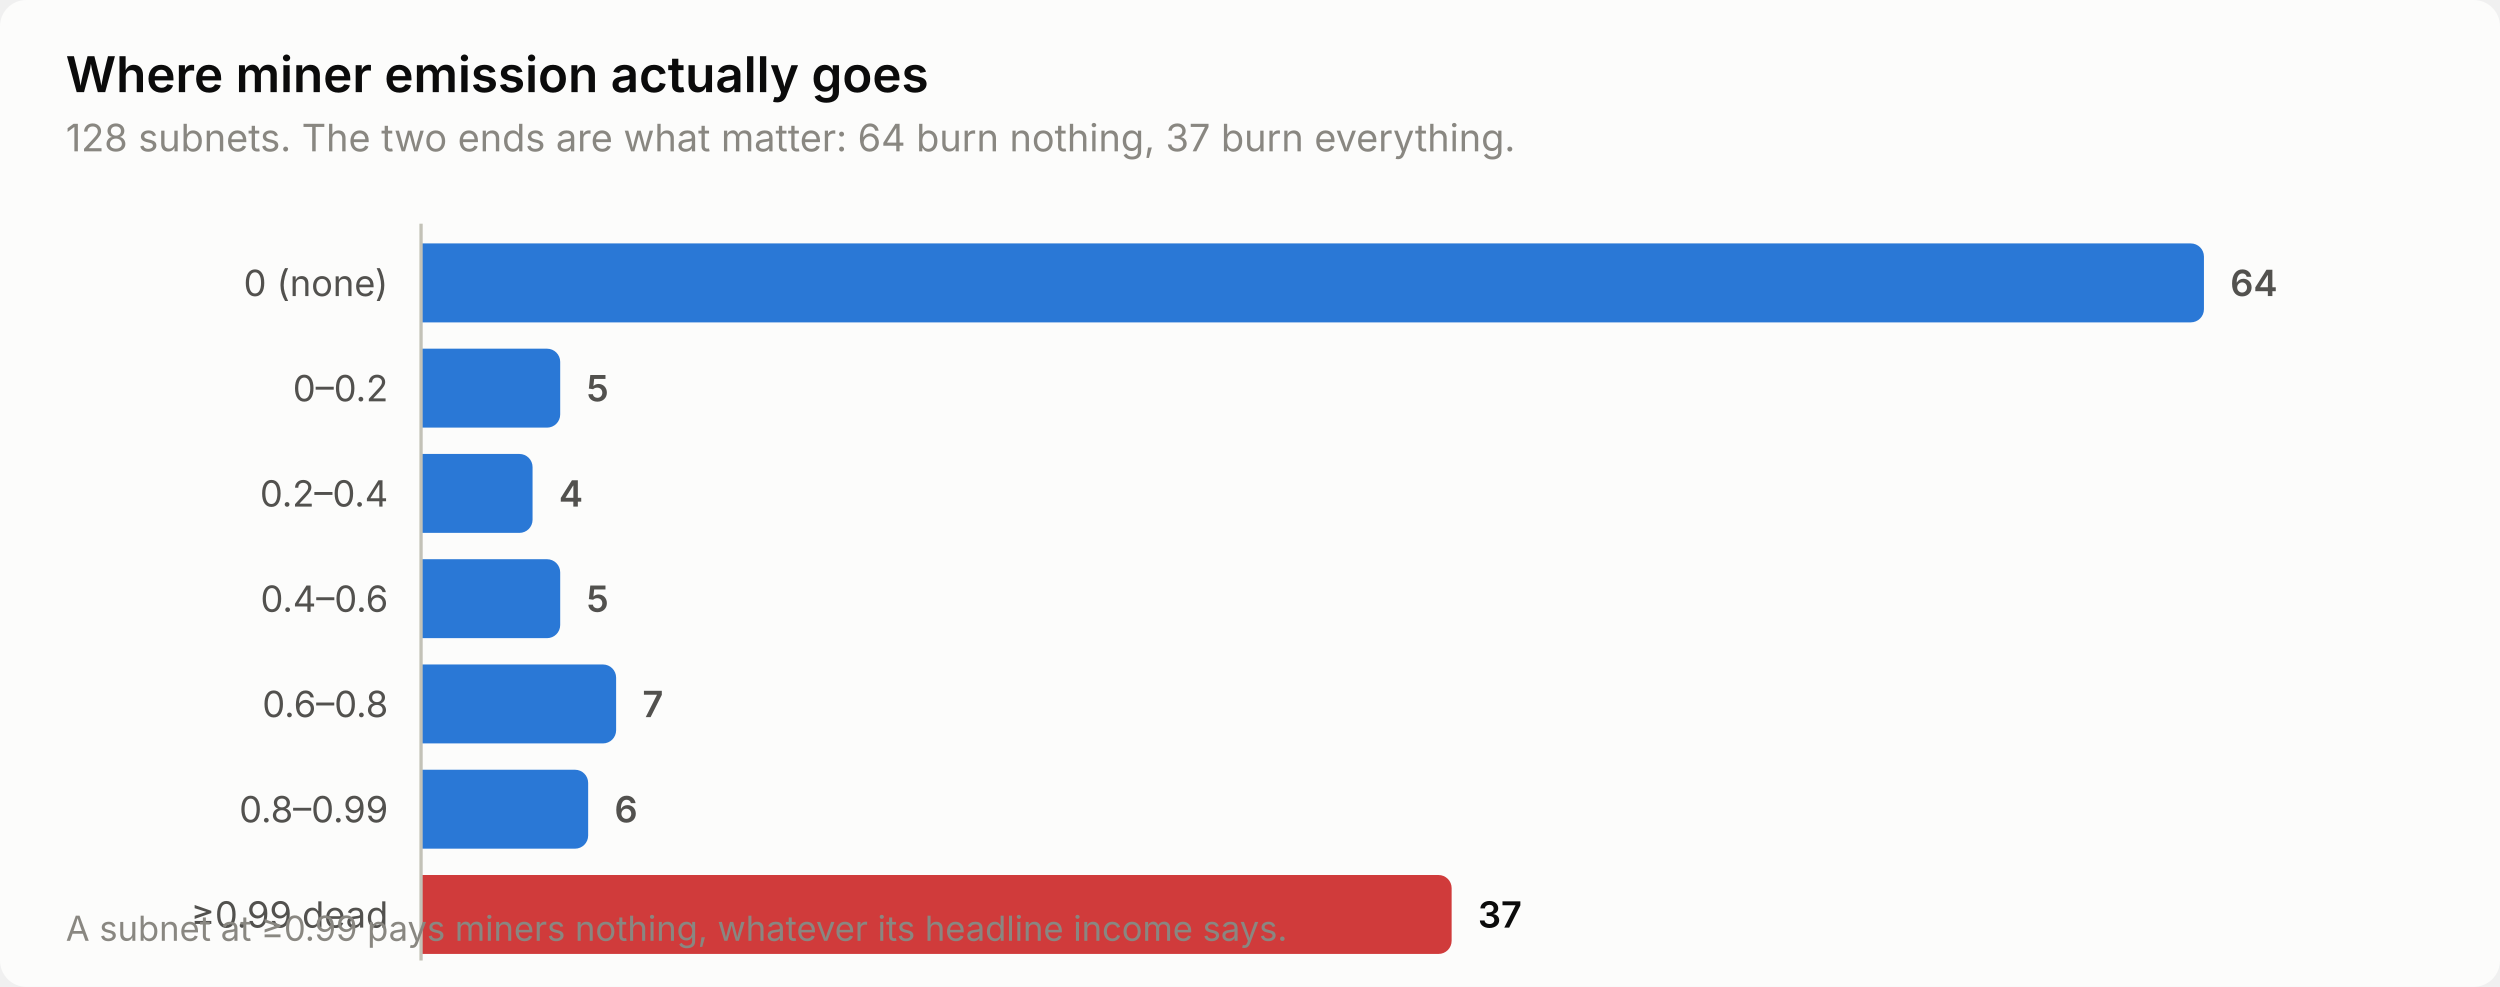
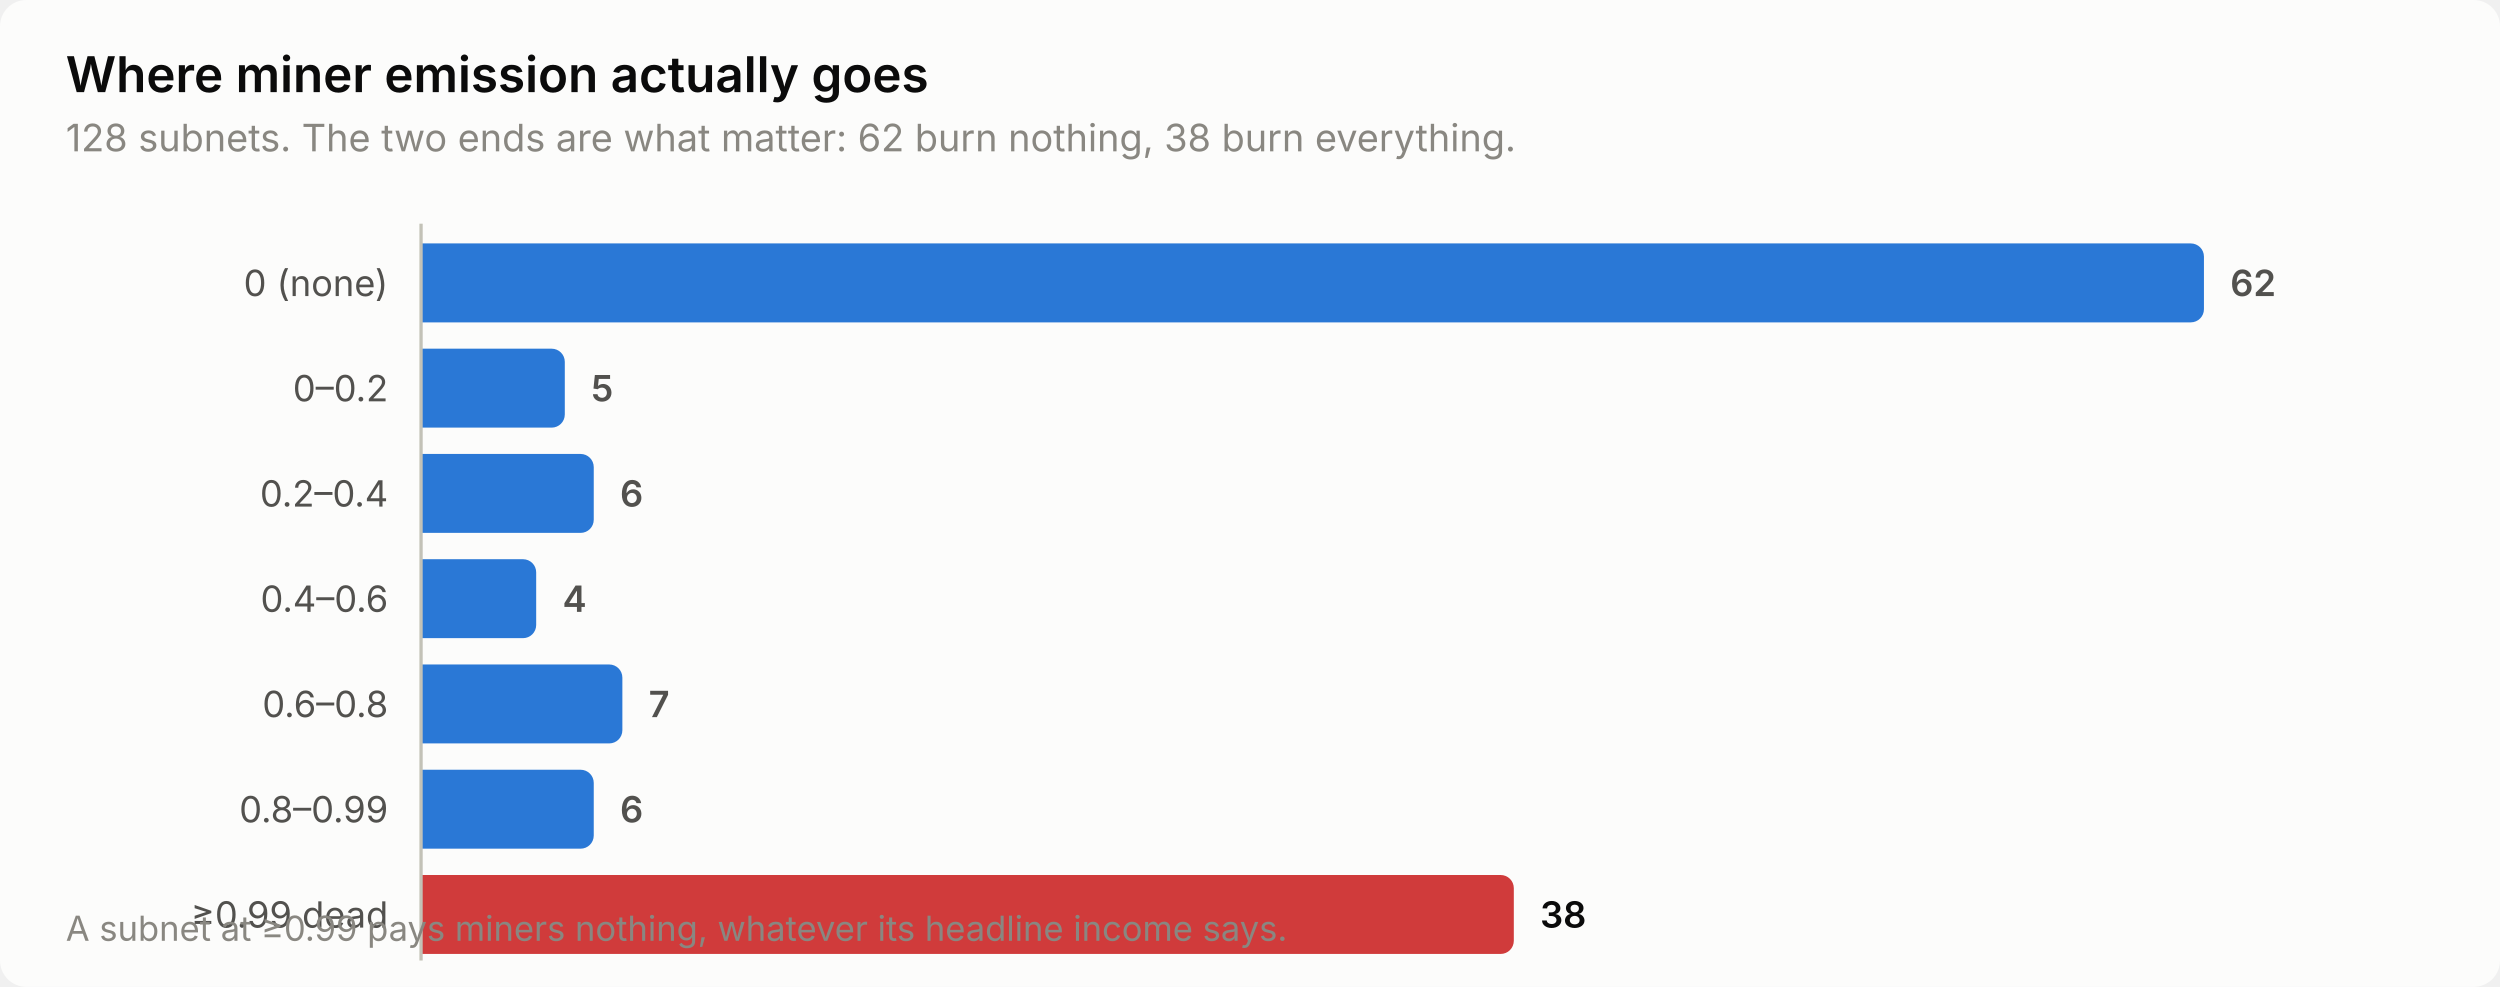
<svg xmlns="http://www.w3.org/2000/svg" width="760" height="300" viewBox="0 0 760 300" role="img" aria-label="Where miner emission actually goes">
  <style>
    text { font-family: system-ui, -apple-system, 'Segoe UI', sans-serif; }
    .t-title { font-size: 15px; font-weight: 600; }
    .t-sub { font-size: 11.5px; }
    .t-lab { font-size: 11px; }
    .t-val { font-size: 11px; font-weight: 600; font-variant-numeric: tabular-nums; }
    .t-tick { font-size: 10.5px; font-variant-numeric: tabular-nums; }

    .surface { fill: #fcfcfb; }
    .ink { fill: #0b0b0b; }
    .ink2 { fill: #52514e; }
    .muted { fill: #898781; }
    .grid { stroke: #e1e0d9; }
    .axis { stroke: #c3c2b7; }
    .accent { fill: #2a78d6; }
    .critical { fill: #d03b3b; }
    .deemph { fill: #d8d7d0; }

    @media (prefers-color-scheme: dark) {
      .surface { fill: #1a1a19; }
      .ink { fill: #ffffff; }
      .ink2 { fill: #c3c2b7; }
      .muted { fill: #898781; }
      .grid { stroke: #2c2c2a; }
      .axis { stroke: #383835; }
      .accent { fill: #3987e5; }
      .deemph { fill: #3a3a37; }
    }
</style>
  <rect class="surface" width="760" height="300" rx="8" />
  <text class="ink t-title" x="20" y="28">Where miner emission actually goes</text>
-   <text class="muted t-sub" x="20" y="46">128 subnets. The two ends are what matter: 64 burn nothing, 37 burn everything.</text>
+   <text class="muted t-sub" x="20" y="46">128 subnets. The two ends are what matter: 62 burn nothing, 38 burn everything.</text>
  <text class="ink2 t-lab" x="118" y="90" text-anchor="end">0 (none)</text>
  <path class="accent" d="M128.0,74.0 H666.0 a4.0,4.0 0 0 1 4.0,4.0 V94.0 a4.0,4.0 0 0 1 -4.0,4.0 H128.0 Z" />
-   <text class="ink2 t-val" x="678.0" y="90">64</text>
+   <text class="ink2 t-val" x="678.0" y="90">62</text>
  <text class="ink2 t-lab" x="118" y="122" text-anchor="end">0–0.2</text>
-   <path class="accent" d="M128.0,106.0 H166.3 a4.0,4.0 0 0 1 4.0,4.0 V126.0 a4.0,4.0 0 0 1 -4.0,4.0 H128.0 Z" />
-   <text class="ink2 t-val" x="178.3" y="122">5</text>
+   <path class="accent" d="M128.0,106.0 H167.7 a4.0,4.0 0 0 1 4.0,4.0 V126.0 a4.0,4.0 0 0 1 -4.0,4.0 H128.0 Z" />
+   <text class="ink2 t-val" x="179.7" y="122">5</text>
  <text class="ink2 t-lab" x="118" y="154" text-anchor="end">0.2–0.4</text>
-   <path class="accent" d="M128.0,138.0 H157.9 a4.0,4.0 0 0 1 4.0,4.0 V158.0 a4.0,4.0 0 0 1 -4.0,4.0 H128.0 Z" />
-   <text class="ink2 t-val" x="169.9" y="154">4</text>
+   <path class="accent" d="M128.0,138.0 H176.5 a4.0,4.0 0 0 1 4.0,4.0 V158.0 a4.0,4.0 0 0 1 -4.0,4.0 H128.0 Z" />
+   <text class="ink2 t-val" x="188.5" y="154">6</text>
  <text class="ink2 t-lab" x="118" y="186" text-anchor="end">0.4–0.6</text>
-   <path class="accent" d="M128.0,170.0 H166.3 a4.0,4.0 0 0 1 4.0,4.0 V190.0 a4.0,4.0 0 0 1 -4.0,4.0 H128.0 Z" />
-   <text class="ink2 t-val" x="178.3" y="186">5</text>
+   <path class="accent" d="M128.0,170.0 H159.0 a4.0,4.0 0 0 1 4.0,4.0 V190.0 a4.0,4.0 0 0 1 -4.0,4.0 H128.0 Z" />
+   <text class="ink2 t-val" x="171.0" y="186">4</text>
  <text class="ink2 t-lab" x="118" y="218" text-anchor="end">0.6–0.8</text>
-   <path class="accent" d="M128.0,202.0 H183.3 a4.0,4.0 0 0 1 4.0,4.0 V222.0 a4.0,4.0 0 0 1 -4.0,4.0 H128.0 Z" />
-   <text class="ink2 t-val" x="195.3" y="218">7</text>
+   <path class="accent" d="M128.0,202.0 H185.2 a4.0,4.0 0 0 1 4.0,4.0 V222.0 a4.0,4.0 0 0 1 -4.0,4.0 H128.0 Z" />
+   <text class="ink2 t-val" x="197.2" y="218">7</text>
  <text class="ink2 t-lab" x="118" y="250" text-anchor="end">0.8–0.99</text>
-   <path class="accent" d="M128.0,234.0 H174.8 a4.0,4.0 0 0 1 4.0,4.0 V254.0 a4.0,4.0 0 0 1 -4.0,4.0 H128.0 Z" />
-   <text class="ink2 t-val" x="186.8" y="250">6</text>
+   <path class="accent" d="M128.0,234.0 H176.5 a4.0,4.0 0 0 1 4.0,4.0 V254.0 a4.0,4.0 0 0 1 -4.0,4.0 H128.0 Z" />
+   <text class="ink2 t-val" x="188.5" y="250">6</text>
  <text class="ink2 t-lab" x="118" y="282" text-anchor="end">≥0.99 dead</text>
-   <path class="critical" d="M128.0,266.0 H437.3 a4.0,4.0 0 0 1 4.0,4.0 V286.0 a4.0,4.0 0 0 1 -4.0,4.0 H128.0 Z" />
-   <text class="ink t-val" x="449.3" y="282">37</text>
+   <path class="critical" d="M128.0,266.0 H456.2 a4.0,4.0 0 0 1 4.0,4.0 V286.0 a4.0,4.0 0 0 1 -4.0,4.0 H128.0 Z" />
+   <text class="ink t-val" x="468.2" y="282">38</text>
  <line class="axis" x1="128" y1="68" x2="128" y2="292" stroke-width="1" />
  <text class="muted t-tick" x="20" y="286">A subnet at ≥0.99 pays miners nothing, whatever its headline income says.</text>
</svg>
